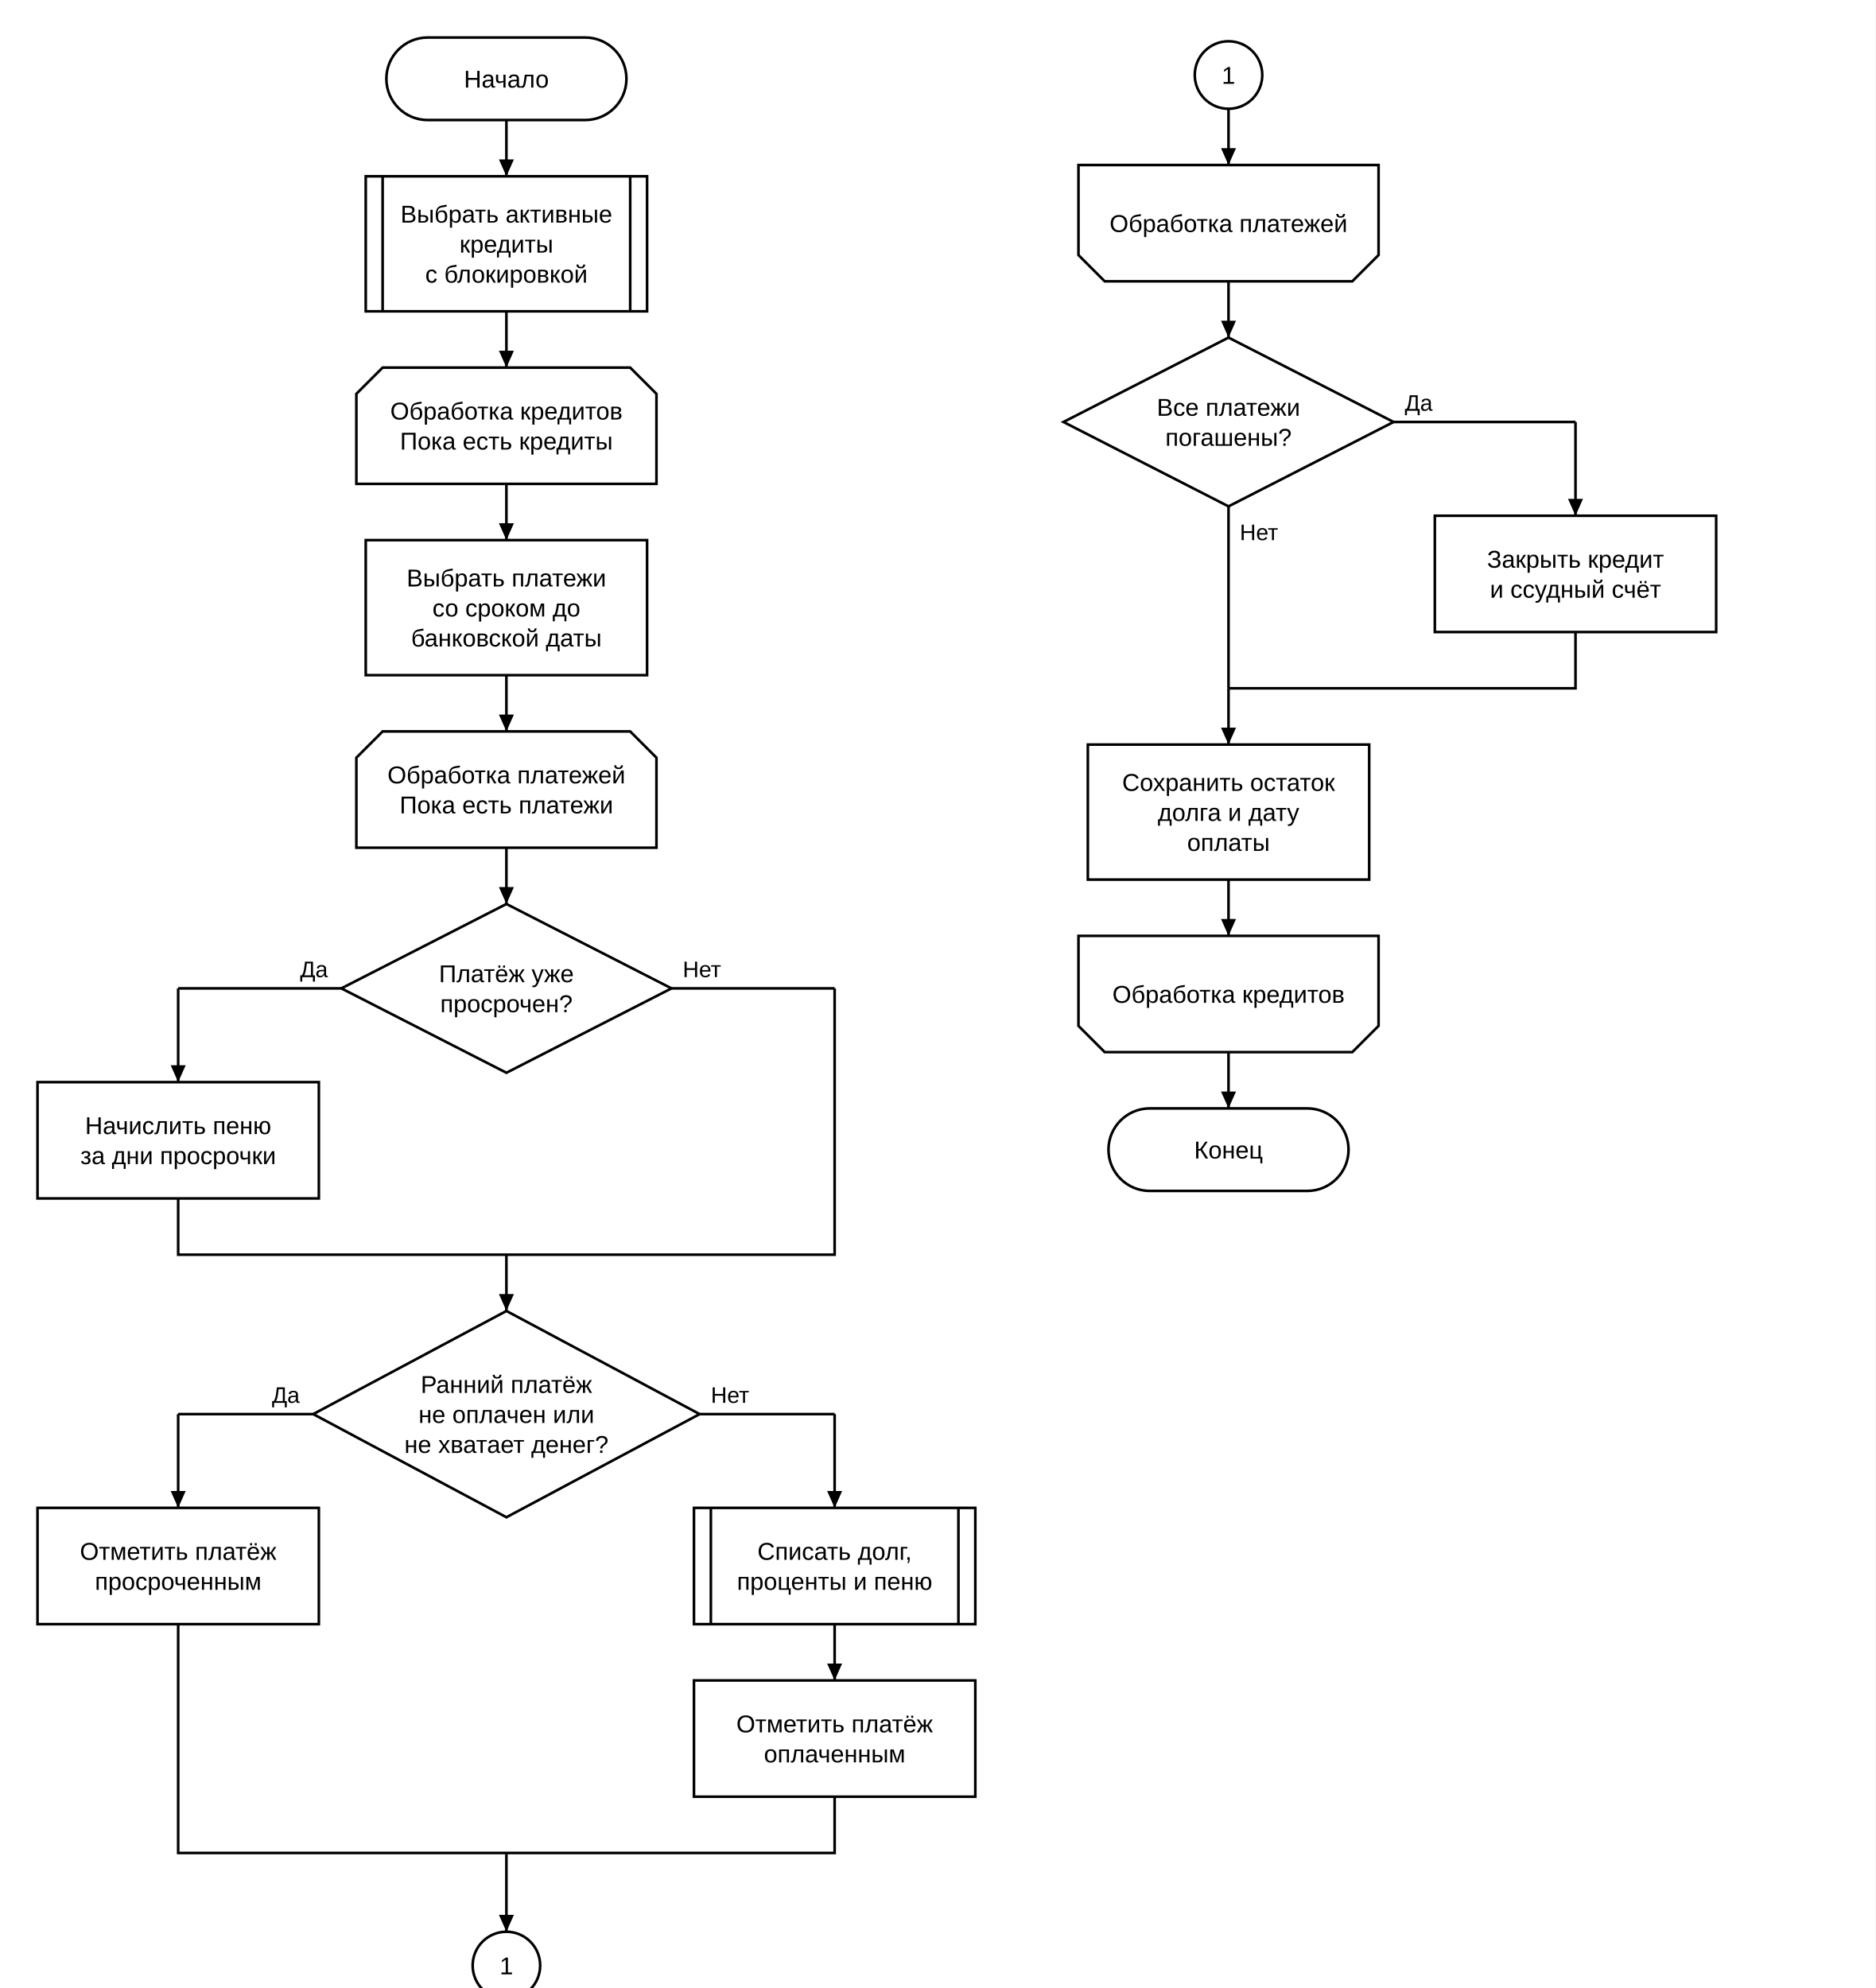
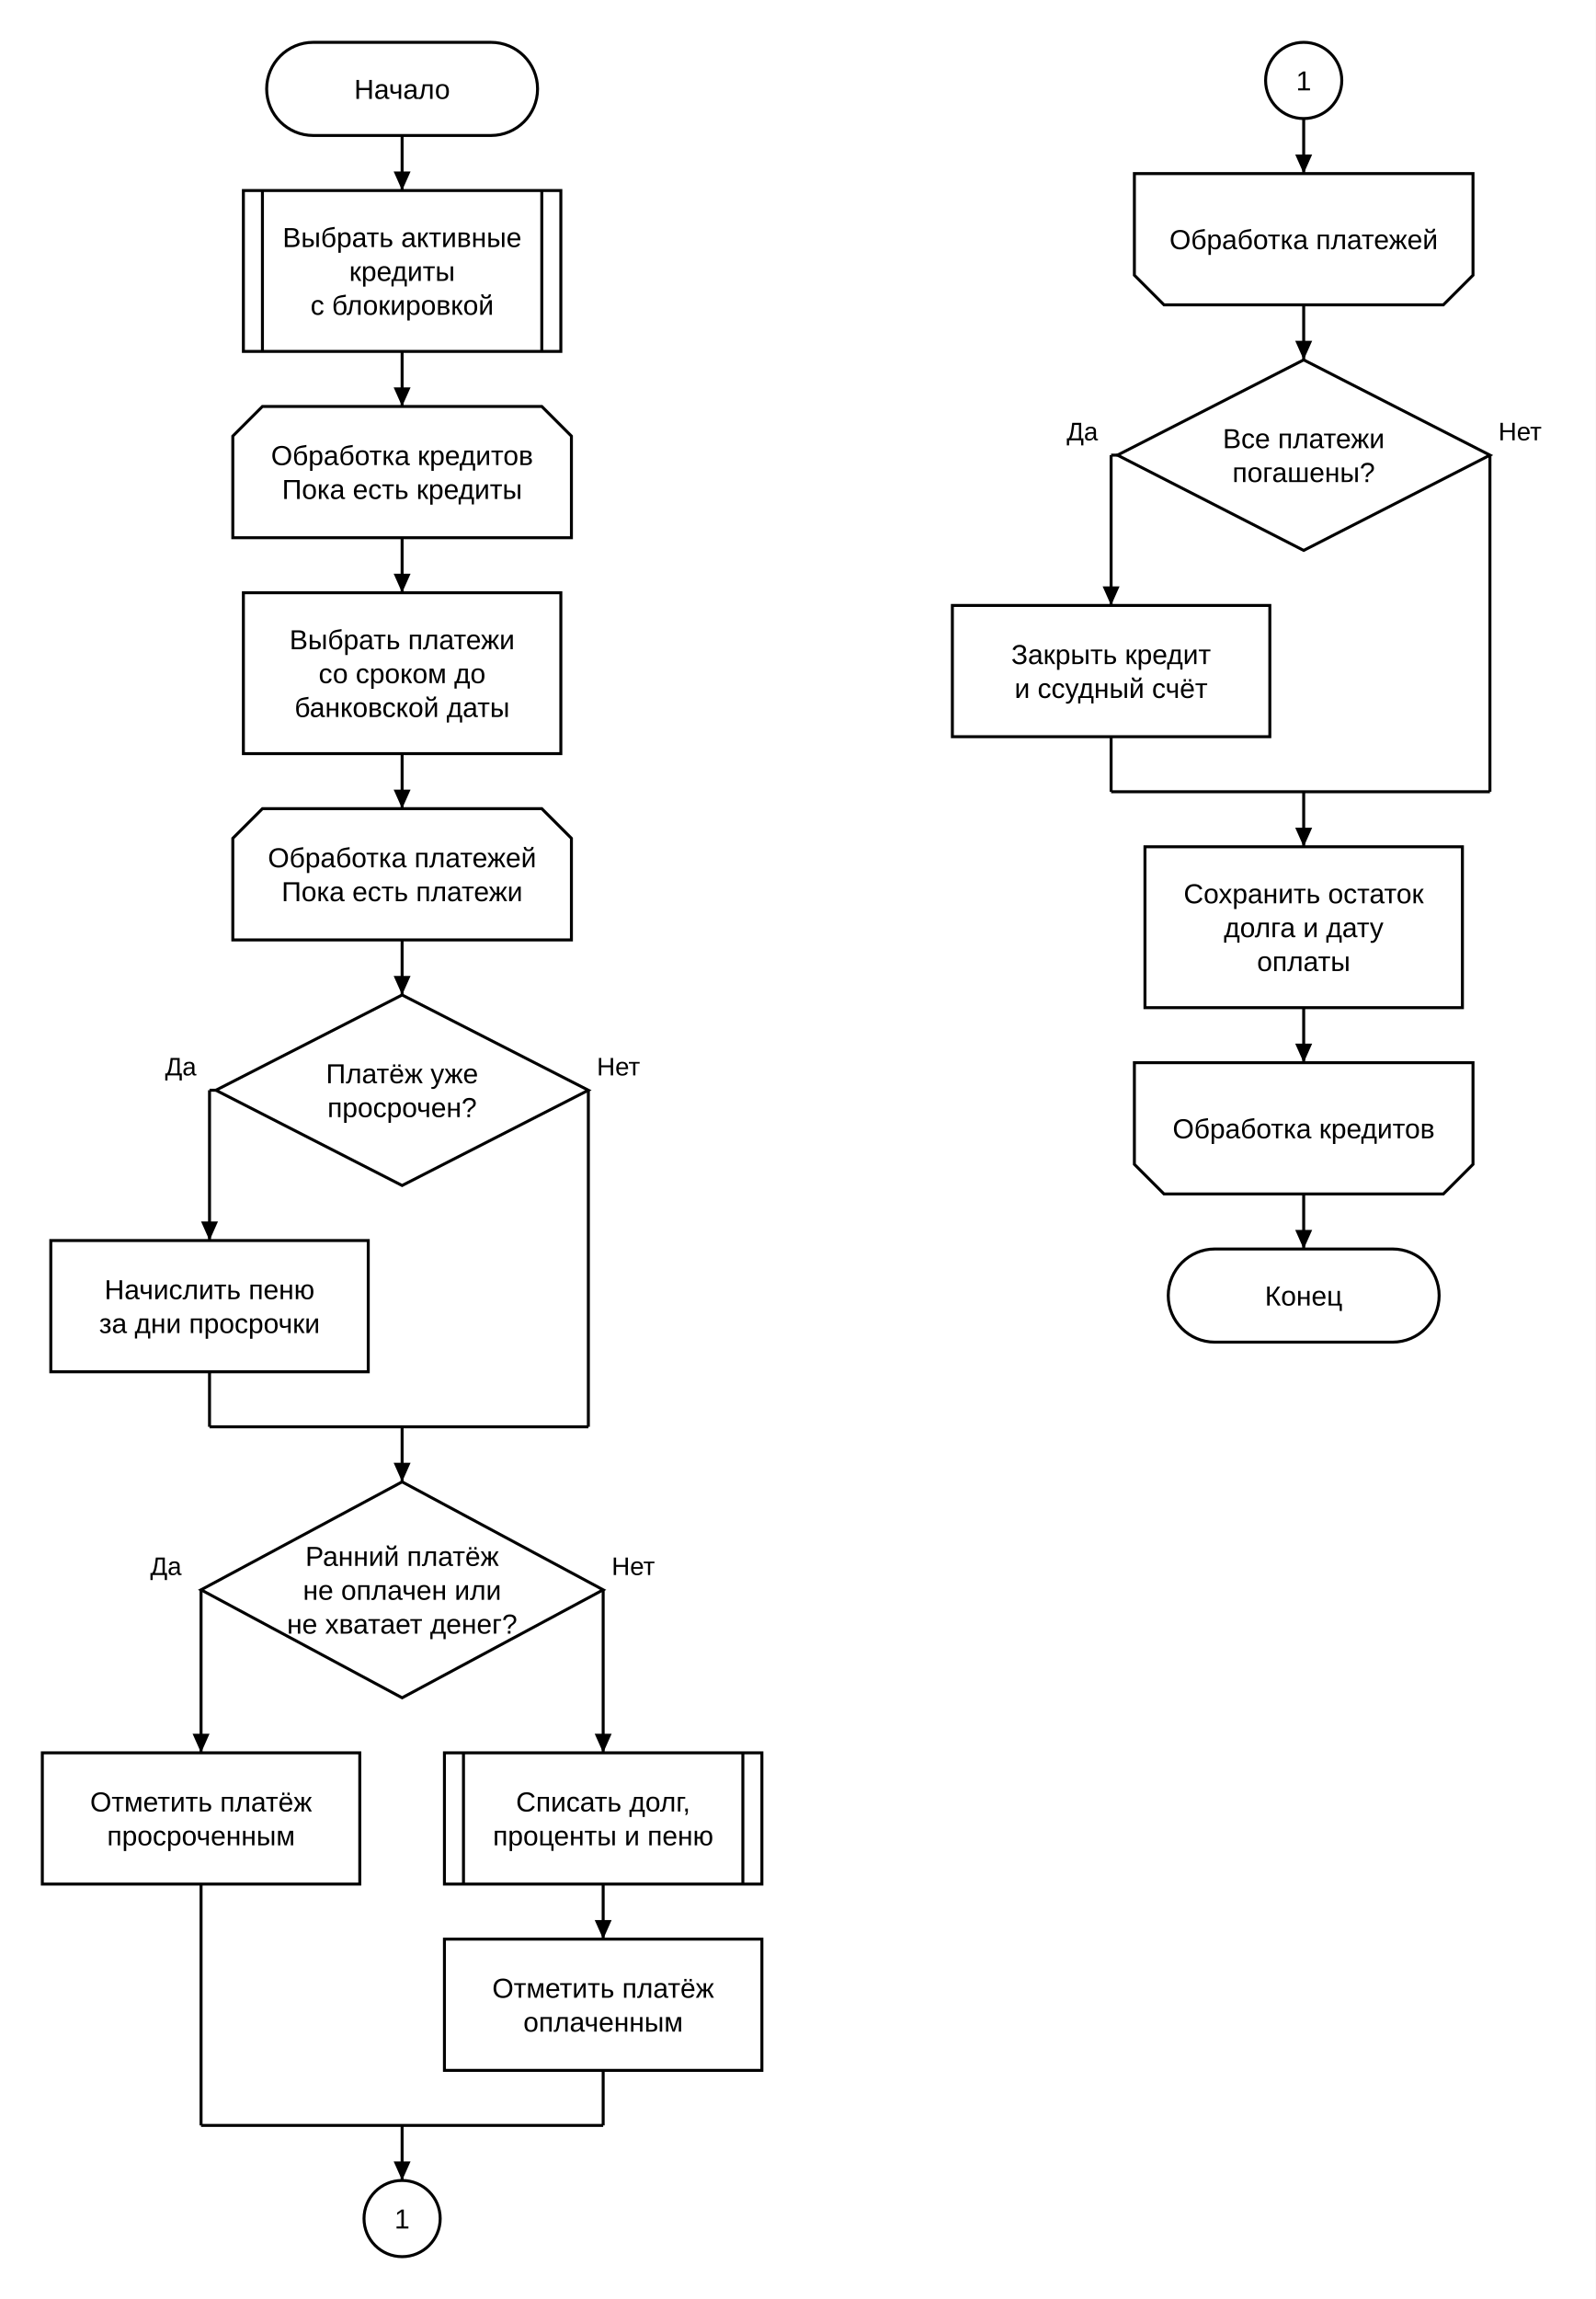
- <svg xmlns="http://www.w3.org/2000/svg" width="1000" height="1060" viewBox="0 0 1000 1060">
-   <rect x="0" y="0" width="1000" height="1060" fill="white" />
+ <svg xmlns="http://www.w3.org/2000/svg" width="754" height="1086" viewBox="0 0 754 1086">
+   <rect x="0" y="0" width="754" height="1086" fill="white" />
  <defs>
    <marker id="a" markerWidth="9" markerHeight="8" refX="9" refY="4" orient="auto" markerUnits="userSpaceOnUse">
      <path d="M0,0 L9,4 L0,8 z" fill="#000" />
    </marker>
  </defs>
-   <rect x="206.0" y="20" width="128" height="44" rx="22.0" ry="22.0" fill="white" stroke="#000" stroke-width="1.4" />
-   <text x="270" y="46.7" text-anchor="middle" font-size="13" font-weight="normal" font-family="Arial, Liberation Sans, Helvetica, sans-serif">Начало</text>
-   <path d="M270,64 L270,94" fill="none" stroke="#000" stroke-width="1.4" marker-end="url(#a)" />
-   <rect x="195.0" y="94" width="150" height="72" fill="white" stroke="#000" stroke-width="1.4" />
-   <text x="270" y="118.7" text-anchor="middle" font-size="13" font-weight="normal" font-family="Arial, Liberation Sans, Helvetica, sans-serif">Выбрать активные</text>
-   <text x="270" y="134.7" text-anchor="middle" font-size="13" font-weight="normal" font-family="Arial, Liberation Sans, Helvetica, sans-serif">кредиты</text>
-   <text x="270" y="150.7" text-anchor="middle" font-size="13" font-weight="normal" font-family="Arial, Liberation Sans, Helvetica, sans-serif">с блокировкой</text>
-   <path d="M204.0,94 L204.0,166" fill="none" stroke="#000" stroke-width="1.4" />
-   <path d="M336.0,94 L336.0,166" fill="none" stroke="#000" stroke-width="1.4" />
-   <path d="M270,166 L270,196" fill="none" stroke="#000" stroke-width="1.4" marker-end="url(#a)" />
-   <polygon points="204.0,196 336.0,196 350.0,210 350.0,258 190.0,258 190.0,210" fill="white" stroke="#000" stroke-width="1.4" />
-   <text x="270" y="223.7" text-anchor="middle" font-size="13" font-weight="normal" font-family="Arial, Liberation Sans, Helvetica, sans-serif">Обработка кредитов</text>
-   <text x="270" y="239.7" text-anchor="middle" font-size="13" font-weight="normal" font-family="Arial, Liberation Sans, Helvetica, sans-serif">Пока есть кредиты</text>
-   <path d="M270,258 L270,288" fill="none" stroke="#000" stroke-width="1.4" marker-end="url(#a)" />
-   <rect x="195.0" y="288" width="150" height="72" fill="white" stroke="#000" stroke-width="1.4" />
-   <text x="270" y="312.7" text-anchor="middle" font-size="13" font-weight="normal" font-family="Arial, Liberation Sans, Helvetica, sans-serif">Выбрать платежи</text>
-   <text x="270" y="328.7" text-anchor="middle" font-size="13" font-weight="normal" font-family="Arial, Liberation Sans, Helvetica, sans-serif">со сроком до</text>
-   <text x="270" y="344.7" text-anchor="middle" font-size="13" font-weight="normal" font-family="Arial, Liberation Sans, Helvetica, sans-serif">банковской даты</text>
-   <path d="M270,360 L270,390" fill="none" stroke="#000" stroke-width="1.4" marker-end="url(#a)" />
-   <polygon points="204.0,390 336.0,390 350.0,404 350.0,452 190.0,452 190.0,404" fill="white" stroke="#000" stroke-width="1.4" />
-   <text x="270" y="417.7" text-anchor="middle" font-size="13" font-weight="normal" font-family="Arial, Liberation Sans, Helvetica, sans-serif">Обработка платежей</text>
-   <text x="270" y="433.7" text-anchor="middle" font-size="13" font-weight="normal" font-family="Arial, Liberation Sans, Helvetica, sans-serif">Пока есть платежи</text>
-   <path d="M270,452 L270,482" fill="none" stroke="#000" stroke-width="1.4" marker-end="url(#a)" />
-   <polygon points="270,482 358.0,527.0 270,572 182.0,527.0" fill="white" stroke="#000" stroke-width="1.4" />
-   <text x="270" y="523.7" text-anchor="middle" font-size="13" font-weight="normal" font-family="Arial, Liberation Sans, Helvetica, sans-serif">Платёж уже</text>
-   <text x="270" y="539.7" text-anchor="middle" font-size="13" font-weight="normal" font-family="Arial, Liberation Sans, Helvetica, sans-serif">просрочен?</text>
-   <path d="M182.0,527.0 L95,527.0" fill="none" stroke="#000" stroke-width="1.4" />
-   <text x="160.0" y="521.0" font-size="12" font-family="Arial, Liberation Sans, Helvetica, sans-serif">Да</text>
-   <path d="M358.0,527.0 L445,527.0" fill="none" stroke="#000" stroke-width="1.4" />
-   <text x="364.0" y="521.0" font-size="12" font-family="Arial, Liberation Sans, Helvetica, sans-serif">Нет</text>
-   <path d="M95,527.0 L95,577.0" fill="none" stroke="#000" stroke-width="1.4" marker-end="url(#a)" />
-   <rect x="20.0" y="577.0" width="150" height="62" fill="white" stroke="#000" stroke-width="1.4" />
-   <text x="95" y="604.7" text-anchor="middle" font-size="13" font-weight="normal" font-family="Arial, Liberation Sans, Helvetica, sans-serif">Начислить пеню</text>
-   <text x="95" y="620.7" text-anchor="middle" font-size="13" font-weight="normal" font-family="Arial, Liberation Sans, Helvetica, sans-serif">за дни просрочки</text>
-   <path d="M95,639.0 L95,669.0 L445,669.0 L445,527.0" fill="none" stroke="#000" stroke-width="1.4" />
-   <path d="M270,669.0 L270,699.0" fill="none" stroke="#000" stroke-width="1.4" marker-end="url(#a)" />
-   <polygon points="270,699.0 373.0,754.0 270,809.0 167.0,754.0" fill="white" stroke="#000" stroke-width="1.4" />
-   <text x="270" y="742.7" text-anchor="middle" font-size="13" font-weight="normal" font-family="Arial, Liberation Sans, Helvetica, sans-serif">Ранний платёж</text>
-   <text x="270" y="758.7" text-anchor="middle" font-size="13" font-weight="normal" font-family="Arial, Liberation Sans, Helvetica, sans-serif">не оплачен или</text>
-   <text x="270" y="774.7" text-anchor="middle" font-size="13" font-weight="normal" font-family="Arial, Liberation Sans, Helvetica, sans-serif">не хватает денег?</text>
-   <path d="M167.0,754.0 L95,754.0" fill="none" stroke="#000" stroke-width="1.4" />
-   <text x="145.0" y="748.0" font-size="12" font-family="Arial, Liberation Sans, Helvetica, sans-serif">Да</text>
-   <path d="M373.0,754.0 L445,754.0" fill="none" stroke="#000" stroke-width="1.4" />
-   <text x="379.0" y="748.0" font-size="12" font-family="Arial, Liberation Sans, Helvetica, sans-serif">Нет</text>
-   <path d="M95,754.0 L95,804.0" fill="none" stroke="#000" stroke-width="1.4" marker-end="url(#a)" />
-   <rect x="20.0" y="804.0" width="150" height="62" fill="white" stroke="#000" stroke-width="1.4" />
-   <text x="95" y="831.7" text-anchor="middle" font-size="13" font-weight="normal" font-family="Arial, Liberation Sans, Helvetica, sans-serif">Отметить платёж</text>
-   <text x="95" y="847.7" text-anchor="middle" font-size="13" font-weight="normal" font-family="Arial, Liberation Sans, Helvetica, sans-serif">просроченным</text>
-   <path d="M445,754.0 L445,804.0" fill="none" stroke="#000" stroke-width="1.4" marker-end="url(#a)" />
-   <rect x="370.0" y="804.0" width="150" height="62" fill="white" stroke="#000" stroke-width="1.4" />
-   <text x="445" y="831.7" text-anchor="middle" font-size="13" font-weight="normal" font-family="Arial, Liberation Sans, Helvetica, sans-serif">Списать долг,</text>
-   <text x="445" y="847.7" text-anchor="middle" font-size="13" font-weight="normal" font-family="Arial, Liberation Sans, Helvetica, sans-serif">проценты и пеню</text>
-   <path d="M379.0,804.0 L379.0,866.0" fill="none" stroke="#000" stroke-width="1.4" />
-   <path d="M511.0,804.0 L511.0,866.0" fill="none" stroke="#000" stroke-width="1.4" />
-   <path d="M445,866.0 L445,896.0" fill="none" stroke="#000" stroke-width="1.4" marker-end="url(#a)" />
-   <rect x="370.0" y="896.0" width="150" height="62" fill="white" stroke="#000" stroke-width="1.4" />
-   <text x="445" y="923.7" text-anchor="middle" font-size="13" font-weight="normal" font-family="Arial, Liberation Sans, Helvetica, sans-serif">Отметить платёж</text>
-   <text x="445" y="939.7" text-anchor="middle" font-size="13" font-weight="normal" font-family="Arial, Liberation Sans, Helvetica, sans-serif">оплаченным</text>
-   <path d="M95,866.0 L95,988.0 L445,988.0 L445,958.0" fill="none" stroke="#000" stroke-width="1.4" />
-   <path d="M270,988.0 L270,1030.0" fill="none" stroke="#000" stroke-width="1.4" marker-end="url(#a)" />
-   <circle cx="270" cy="1048.0" r="18" fill="white" stroke="#000" stroke-width="1.4" />
-   <text x="270" y="1052.7" text-anchor="middle" font-size="13" font-weight="normal" font-family="Arial, Liberation Sans, Helvetica, sans-serif">1</text>
-   <circle cx="655" cy="40" r="18" fill="white" stroke="#000" stroke-width="1.4" />
-   <text x="655" y="44.7" text-anchor="middle" font-size="13" font-weight="normal" font-family="Arial, Liberation Sans, Helvetica, sans-serif">1</text>
-   <path d="M655,58 L655,88" fill="none" stroke="#000" stroke-width="1.4" marker-end="url(#a)" />
-   <polygon points="575.0,88 735.0,88 735.0,136 721.0,150 589.0,150 575.0,136" fill="white" stroke="#000" stroke-width="1.4" />
-   <text x="655" y="123.7" text-anchor="middle" font-size="13" font-weight="normal" font-family="Arial, Liberation Sans, Helvetica, sans-serif">Обработка платежей</text>
-   <path d="M655,150 L655,180" fill="none" stroke="#000" stroke-width="1.4" marker-end="url(#a)" />
-   <polygon points="655,180 743.0,225.0 655,270 567.0,225.0" fill="white" stroke="#000" stroke-width="1.4" />
-   <text x="655" y="221.7" text-anchor="middle" font-size="13" font-weight="normal" font-family="Arial, Liberation Sans, Helvetica, sans-serif">Все платежи</text>
-   <text x="655" y="237.7" text-anchor="middle" font-size="13" font-weight="normal" font-family="Arial, Liberation Sans, Helvetica, sans-serif">погашены?</text>
-   <path d="M743.0,225.0 L840,225.0" fill="none" stroke="#000" stroke-width="1.4" />
-   <text x="749.0" y="219.0" font-size="12" font-family="Arial, Liberation Sans, Helvetica, sans-serif">Да</text>
-   <path d="M840,225.0 L840,275.0" fill="none" stroke="#000" stroke-width="1.4" marker-end="url(#a)" />
-   <rect x="765.0" y="275.0" width="150" height="62" fill="white" stroke="#000" stroke-width="1.4" />
-   <text x="840" y="302.7" text-anchor="middle" font-size="13" font-weight="normal" font-family="Arial, Liberation Sans, Helvetica, sans-serif">Закрыть кредит</text>
-   <text x="840" y="318.7" text-anchor="middle" font-size="13" font-weight="normal" font-family="Arial, Liberation Sans, Helvetica, sans-serif">и ссудный счёт</text>
-   <path d="M655,270 L655,367.0" fill="none" stroke="#000" stroke-width="1.4" />
-   <text x="661" y="288" font-size="12" font-family="Arial, Liberation Sans, Helvetica, sans-serif">Нет</text>
-   <path d="M840,337.0 L840,367.0 L655,367.0" fill="none" stroke="#000" stroke-width="1.4" />
-   <path d="M655,367.0 L655,397.0" fill="none" stroke="#000" stroke-width="1.4" marker-end="url(#a)" />
-   <rect x="580.0" y="397.0" width="150" height="72" fill="white" stroke="#000" stroke-width="1.4" />
-   <text x="655" y="421.7" text-anchor="middle" font-size="13" font-weight="normal" font-family="Arial, Liberation Sans, Helvetica, sans-serif">Сохранить остаток</text>
-   <text x="655" y="437.7" text-anchor="middle" font-size="13" font-weight="normal" font-family="Arial, Liberation Sans, Helvetica, sans-serif">долга и дату</text>
-   <text x="655" y="453.7" text-anchor="middle" font-size="13" font-weight="normal" font-family="Arial, Liberation Sans, Helvetica, sans-serif">оплаты</text>
-   <path d="M655,469.0 L655,499.0" fill="none" stroke="#000" stroke-width="1.4" marker-end="url(#a)" />
-   <polygon points="575.0,499.0 735.0,499.0 735.0,547.0 721.0,561.0 589.0,561.0 575.0,547.0" fill="white" stroke="#000" stroke-width="1.4" />
-   <text x="655" y="534.7" text-anchor="middle" font-size="13" font-weight="normal" font-family="Arial, Liberation Sans, Helvetica, sans-serif">Обработка кредитов</text>
-   <path d="M655,561.0 L655,591.0" fill="none" stroke="#000" stroke-width="1.4" marker-end="url(#a)" />
-   <rect x="591.0" y="591.0" width="128" height="44" rx="22.0" ry="22.0" fill="white" stroke="#000" stroke-width="1.4" />
-   <text x="655" y="617.7" text-anchor="middle" font-size="13" font-weight="normal" font-family="Arial, Liberation Sans, Helvetica, sans-serif">Конец</text>
+   <rect x="126.0" y="20" width="128" height="44" rx="22.0" ry="22.0" fill="white" stroke="#000" stroke-width="1.4" />
+   <text x="190.0" y="46.7" text-anchor="middle" font-size="13" font-weight="normal" font-family="Arial, Liberation Sans, Helvetica, sans-serif">Начало</text>
+   <path d="M190.0,64 L190.0,90" fill="none" stroke="#000" stroke-width="1.4" marker-end="url(#a)" />
+   <rect x="115.0" y="90" width="150" height="76" fill="white" stroke="#000" stroke-width="1.4" />
+   <text x="190.0" y="116.7" text-anchor="middle" font-size="13" font-weight="normal" font-family="Arial, Liberation Sans, Helvetica, sans-serif">Выбрать активные</text>
+   <text x="190.0" y="132.7" text-anchor="middle" font-size="13" font-weight="normal" font-family="Arial, Liberation Sans, Helvetica, sans-serif">кредиты</text>
+   <text x="190.0" y="148.7" text-anchor="middle" font-size="13" font-weight="normal" font-family="Arial, Liberation Sans, Helvetica, sans-serif">с блокировкой</text>
+   <path d="M124.0,90 L124.0,166" fill="none" stroke="#000" stroke-width="1.4" />
+   <path d="M256.0,90 L256.0,166" fill="none" stroke="#000" stroke-width="1.4" />
+   <path d="M190.0,166 L190.0,192" fill="none" stroke="#000" stroke-width="1.4" marker-end="url(#a)" />
+   <polygon points="124.0,192 256.0,192 270.0,206 270.0,254 110.0,254 110.0,206" fill="white" stroke="#000" stroke-width="1.4" />
+   <text x="190.0" y="219.7" text-anchor="middle" font-size="13" font-weight="normal" font-family="Arial, Liberation Sans, Helvetica, sans-serif">Обработка кредитов</text>
+   <text x="190.0" y="235.7" text-anchor="middle" font-size="13" font-weight="normal" font-family="Arial, Liberation Sans, Helvetica, sans-serif">Пока есть кредиты</text>
+   <path d="M190.0,254 L190.0,280" fill="none" stroke="#000" stroke-width="1.4" marker-end="url(#a)" />
+   <rect x="115.0" y="280" width="150" height="76" fill="white" stroke="#000" stroke-width="1.4" />
+   <text x="190.0" y="306.7" text-anchor="middle" font-size="13" font-weight="normal" font-family="Arial, Liberation Sans, Helvetica, sans-serif">Выбрать платежи</text>
+   <text x="190.0" y="322.7" text-anchor="middle" font-size="13" font-weight="normal" font-family="Arial, Liberation Sans, Helvetica, sans-serif">со сроком до</text>
+   <text x="190.0" y="338.7" text-anchor="middle" font-size="13" font-weight="normal" font-family="Arial, Liberation Sans, Helvetica, sans-serif">банковской даты</text>
+   <path d="M190.0,356 L190.0,382" fill="none" stroke="#000" stroke-width="1.4" marker-end="url(#a)" />
+   <polygon points="124.0,382 256.0,382 270.0,396 270.0,444 110.0,444 110.0,396" fill="white" stroke="#000" stroke-width="1.4" />
+   <text x="190.0" y="409.7" text-anchor="middle" font-size="13" font-weight="normal" font-family="Arial, Liberation Sans, Helvetica, sans-serif">Обработка платежей</text>
+   <text x="190.0" y="425.7" text-anchor="middle" font-size="13" font-weight="normal" font-family="Arial, Liberation Sans, Helvetica, sans-serif">Пока есть платежи</text>
+   <path d="M190.0,444 L190.0,470" fill="none" stroke="#000" stroke-width="1.4" marker-end="url(#a)" />
+   <polygon points="190.0,470 278.0,515.0 190.0,560 102.0,515.0" fill="white" stroke="#000" stroke-width="1.4" />
+   <text x="190.0" y="511.7" text-anchor="middle" font-size="13" font-weight="normal" font-family="Arial, Liberation Sans, Helvetica, sans-serif">Платёж уже</text>
+   <text x="190.0" y="527.7" text-anchor="middle" font-size="13" font-weight="normal" font-family="Arial, Liberation Sans, Helvetica, sans-serif">просрочен?</text>
+   <path d="M102.0,515.0 L99.0,515.0" fill="none" stroke="#000" stroke-width="1.4" />
+   <text x="78.0" y="508.0" font-size="12" font-family="Arial, Liberation Sans, Helvetica, sans-serif">Да</text>
+   <path d="M278.0,515.0 L278.0,515.0" fill="none" stroke="#000" stroke-width="1.4" />
+   <text x="282.0" y="508.0" font-size="12" font-family="Arial, Liberation Sans, Helvetica, sans-serif">Нет</text>
+   <path d="M99.0,515.0 L99.0,586" fill="none" stroke="#000" stroke-width="1.4" marker-end="url(#a)" />
+   <rect x="24.0" y="586" width="150" height="62" fill="white" stroke="#000" stroke-width="1.4" />
+   <text x="99.0" y="613.7" text-anchor="middle" font-size="13" font-weight="normal" font-family="Arial, Liberation Sans, Helvetica, sans-serif">Начислить пеню</text>
+   <text x="99.0" y="629.7" text-anchor="middle" font-size="13" font-weight="normal" font-family="Arial, Liberation Sans, Helvetica, sans-serif">за дни просрочки</text>
+   <path d="M99.0,648 L99.0,674" fill="none" stroke="#000" stroke-width="1.4" />
+   <path d="M278.0,515.0 L278.0,674" fill="none" stroke="#000" stroke-width="1.4" />
+   <path d="M99.0,674 L278.0,674" fill="none" stroke="#000" stroke-width="1.4" />
+   <path d="M190.0,674 L190.0,700" fill="none" stroke="#000" stroke-width="1.4" marker-end="url(#a)" />
+   <polygon points="190.0,700 285.0,751.0 190.0,802 95.0,751.0" fill="white" stroke="#000" stroke-width="1.4" />
+   <text x="190.0" y="739.7" text-anchor="middle" font-size="13" font-weight="normal" font-family="Arial, Liberation Sans, Helvetica, sans-serif">Ранний платёж</text>
+   <text x="190.0" y="755.7" text-anchor="middle" font-size="13" font-weight="normal" font-family="Arial, Liberation Sans, Helvetica, sans-serif">не оплачен или</text>
+   <text x="190.0" y="771.7" text-anchor="middle" font-size="13" font-weight="normal" font-family="Arial, Liberation Sans, Helvetica, sans-serif">не хватает денег?</text>
+   <path d="M95.0,751.0 L95.0,751.0" fill="none" stroke="#000" stroke-width="1.4" />
+   <text x="71.0" y="744.0" font-size="12" font-family="Arial, Liberation Sans, Helvetica, sans-serif">Да</text>
+   <path d="M285.0,751.0 L285.0,751.0" fill="none" stroke="#000" stroke-width="1.4" />
+   <text x="289.0" y="744.0" font-size="12" font-family="Arial, Liberation Sans, Helvetica, sans-serif">Нет</text>
+   <path d="M95.0,751.0 L95.0,828" fill="none" stroke="#000" stroke-width="1.4" marker-end="url(#a)" />
+   <rect x="20.0" y="828" width="150" height="62" fill="white" stroke="#000" stroke-width="1.4" />
+   <text x="95.0" y="855.7" text-anchor="middle" font-size="13" font-weight="normal" font-family="Arial, Liberation Sans, Helvetica, sans-serif">Отметить платёж</text>
+   <text x="95.0" y="871.7" text-anchor="middle" font-size="13" font-weight="normal" font-family="Arial, Liberation Sans, Helvetica, sans-serif">просроченным</text>
+   <path d="M95.0,890 L95.0,1004" fill="none" stroke="#000" stroke-width="1.4" />
+   <path d="M285.0,751.0 L285.0,828" fill="none" stroke="#000" stroke-width="1.4" marker-end="url(#a)" />
+   <rect x="210.0" y="828" width="150" height="62" fill="white" stroke="#000" stroke-width="1.4" />
+   <text x="285.0" y="855.7" text-anchor="middle" font-size="13" font-weight="normal" font-family="Arial, Liberation Sans, Helvetica, sans-serif">Списать долг,</text>
+   <text x="285.0" y="871.7" text-anchor="middle" font-size="13" font-weight="normal" font-family="Arial, Liberation Sans, Helvetica, sans-serif">проценты и пеню</text>
+   <path d="M219.0,828 L219.0,890" fill="none" stroke="#000" stroke-width="1.4" />
+   <path d="M351.0,828 L351.0,890" fill="none" stroke="#000" stroke-width="1.4" />
+   <path d="M285.0,890 L285.0,916" fill="none" stroke="#000" stroke-width="1.4" marker-end="url(#a)" />
+   <rect x="210.0" y="916" width="150" height="62" fill="white" stroke="#000" stroke-width="1.4" />
+   <text x="285.0" y="943.7" text-anchor="middle" font-size="13" font-weight="normal" font-family="Arial, Liberation Sans, Helvetica, sans-serif">Отметить платёж</text>
+   <text x="285.0" y="959.7" text-anchor="middle" font-size="13" font-weight="normal" font-family="Arial, Liberation Sans, Helvetica, sans-serif">оплаченным</text>
+   <path d="M285.0,978 L285.0,1004" fill="none" stroke="#000" stroke-width="1.4" />
+   <path d="M95.0,1004 L285.0,1004" fill="none" stroke="#000" stroke-width="1.4" />
+   <path d="M190.0,1004 L190.0,1030" fill="none" stroke="#000" stroke-width="1.4" marker-end="url(#a)" />
+   <circle cx="190.0" cy="1048" r="18" fill="white" stroke="#000" stroke-width="1.4" />
+   <text x="190.0" y="1052.7" text-anchor="middle" font-size="13" font-weight="normal" font-family="Arial, Liberation Sans, Helvetica, sans-serif">1</text>
+   <circle cx="616.0" cy="38" r="18" fill="white" stroke="#000" stroke-width="1.4" />
+   <text x="616.0" y="42.7" text-anchor="middle" font-size="13" font-weight="normal" font-family="Arial, Liberation Sans, Helvetica, sans-serif">1</text>
+   <path d="M616.0,56 L616.0,82" fill="none" stroke="#000" stroke-width="1.4" marker-end="url(#a)" />
+   <polygon points="536.0,82 696.0,82 696.0,130 682.0,144 550.0,144 536.0,130" fill="white" stroke="#000" stroke-width="1.4" />
+   <text x="616.0" y="117.7" text-anchor="middle" font-size="13" font-weight="normal" font-family="Arial, Liberation Sans, Helvetica, sans-serif">Обработка платежей</text>
+   <path d="M616.0,144 L616.0,170" fill="none" stroke="#000" stroke-width="1.4" marker-end="url(#a)" />
+   <polygon points="616.0,170 704.0,215.0 616.0,260 528.0,215.0" fill="white" stroke="#000" stroke-width="1.4" />
+   <text x="616.0" y="211.7" text-anchor="middle" font-size="13" font-weight="normal" font-family="Arial, Liberation Sans, Helvetica, sans-serif">Все платежи</text>
+   <text x="616.0" y="227.7" text-anchor="middle" font-size="13" font-weight="normal" font-family="Arial, Liberation Sans, Helvetica, sans-serif">погашены?</text>
+   <path d="M528.0,215.0 L525.0,215.0" fill="none" stroke="#000" stroke-width="1.4" />
+   <text x="504.0" y="208.0" font-size="12" font-family="Arial, Liberation Sans, Helvetica, sans-serif">Да</text>
+   <path d="M704.0,215.0 L704.0,215.0" fill="none" stroke="#000" stroke-width="1.4" />
+   <text x="708.0" y="208.0" font-size="12" font-family="Arial, Liberation Sans, Helvetica, sans-serif">Нет</text>
+   <path d="M525.0,215.0 L525.0,286" fill="none" stroke="#000" stroke-width="1.4" marker-end="url(#a)" />
+   <rect x="450.0" y="286" width="150" height="62" fill="white" stroke="#000" stroke-width="1.4" />
+   <text x="525.0" y="313.7" text-anchor="middle" font-size="13" font-weight="normal" font-family="Arial, Liberation Sans, Helvetica, sans-serif">Закрыть кредит</text>
+   <text x="525.0" y="329.7" text-anchor="middle" font-size="13" font-weight="normal" font-family="Arial, Liberation Sans, Helvetica, sans-serif">и ссудный счёт</text>
+   <path d="M525.0,348 L525.0,374" fill="none" stroke="#000" stroke-width="1.4" />
+   <path d="M704.0,215.0 L704.0,374" fill="none" stroke="#000" stroke-width="1.4" />
+   <path d="M525.0,374 L704.0,374" fill="none" stroke="#000" stroke-width="1.4" />
+   <path d="M616.0,374 L616.0,400" fill="none" stroke="#000" stroke-width="1.4" marker-end="url(#a)" />
+   <rect x="541.0" y="400" width="150" height="76" fill="white" stroke="#000" stroke-width="1.4" />
+   <text x="616.0" y="426.7" text-anchor="middle" font-size="13" font-weight="normal" font-family="Arial, Liberation Sans, Helvetica, sans-serif">Сохранить остаток</text>
+   <text x="616.0" y="442.7" text-anchor="middle" font-size="13" font-weight="normal" font-family="Arial, Liberation Sans, Helvetica, sans-serif">долга и дату</text>
+   <text x="616.0" y="458.7" text-anchor="middle" font-size="13" font-weight="normal" font-family="Arial, Liberation Sans, Helvetica, sans-serif">оплаты</text>
+   <path d="M616.0,476 L616.0,502" fill="none" stroke="#000" stroke-width="1.4" marker-end="url(#a)" />
+   <polygon points="536.0,502 696.0,502 696.0,550 682.0,564 550.0,564 536.0,550" fill="white" stroke="#000" stroke-width="1.4" />
+   <text x="616.0" y="537.7" text-anchor="middle" font-size="13" font-weight="normal" font-family="Arial, Liberation Sans, Helvetica, sans-serif">Обработка кредитов</text>
+   <path d="M616.0,564 L616.0,590" fill="none" stroke="#000" stroke-width="1.4" marker-end="url(#a)" />
+   <rect x="552.0" y="590" width="128" height="44" rx="22.0" ry="22.0" fill="white" stroke="#000" stroke-width="1.4" />
+   <text x="616.0" y="616.7" text-anchor="middle" font-size="13" font-weight="normal" font-family="Arial, Liberation Sans, Helvetica, sans-serif">Конец</text>
</svg>
